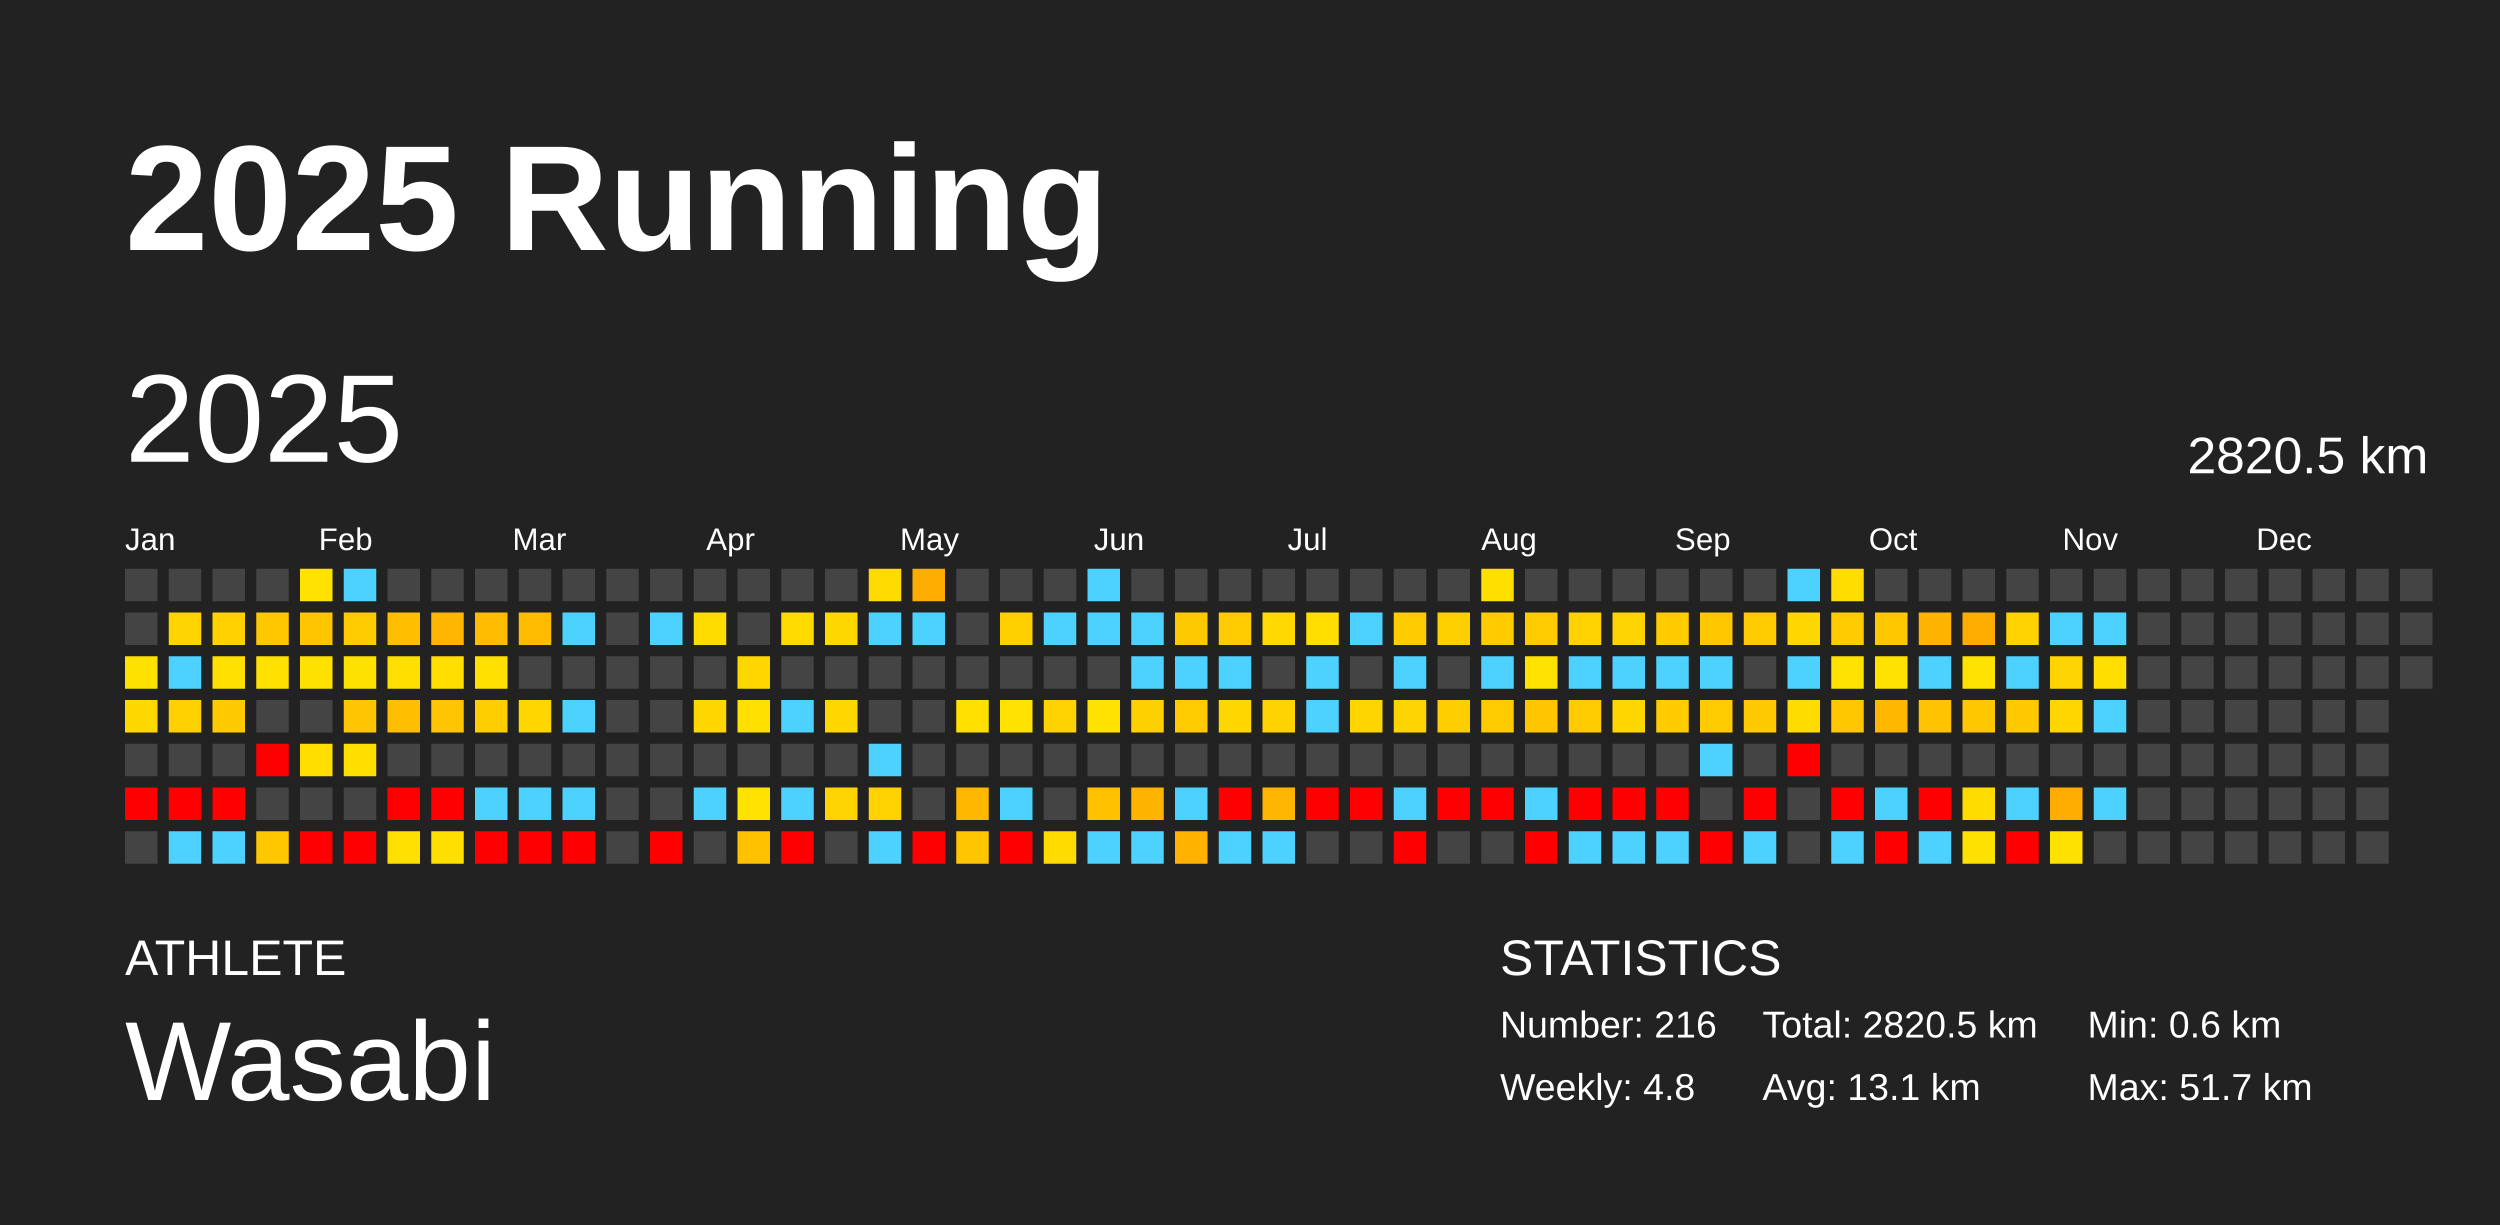
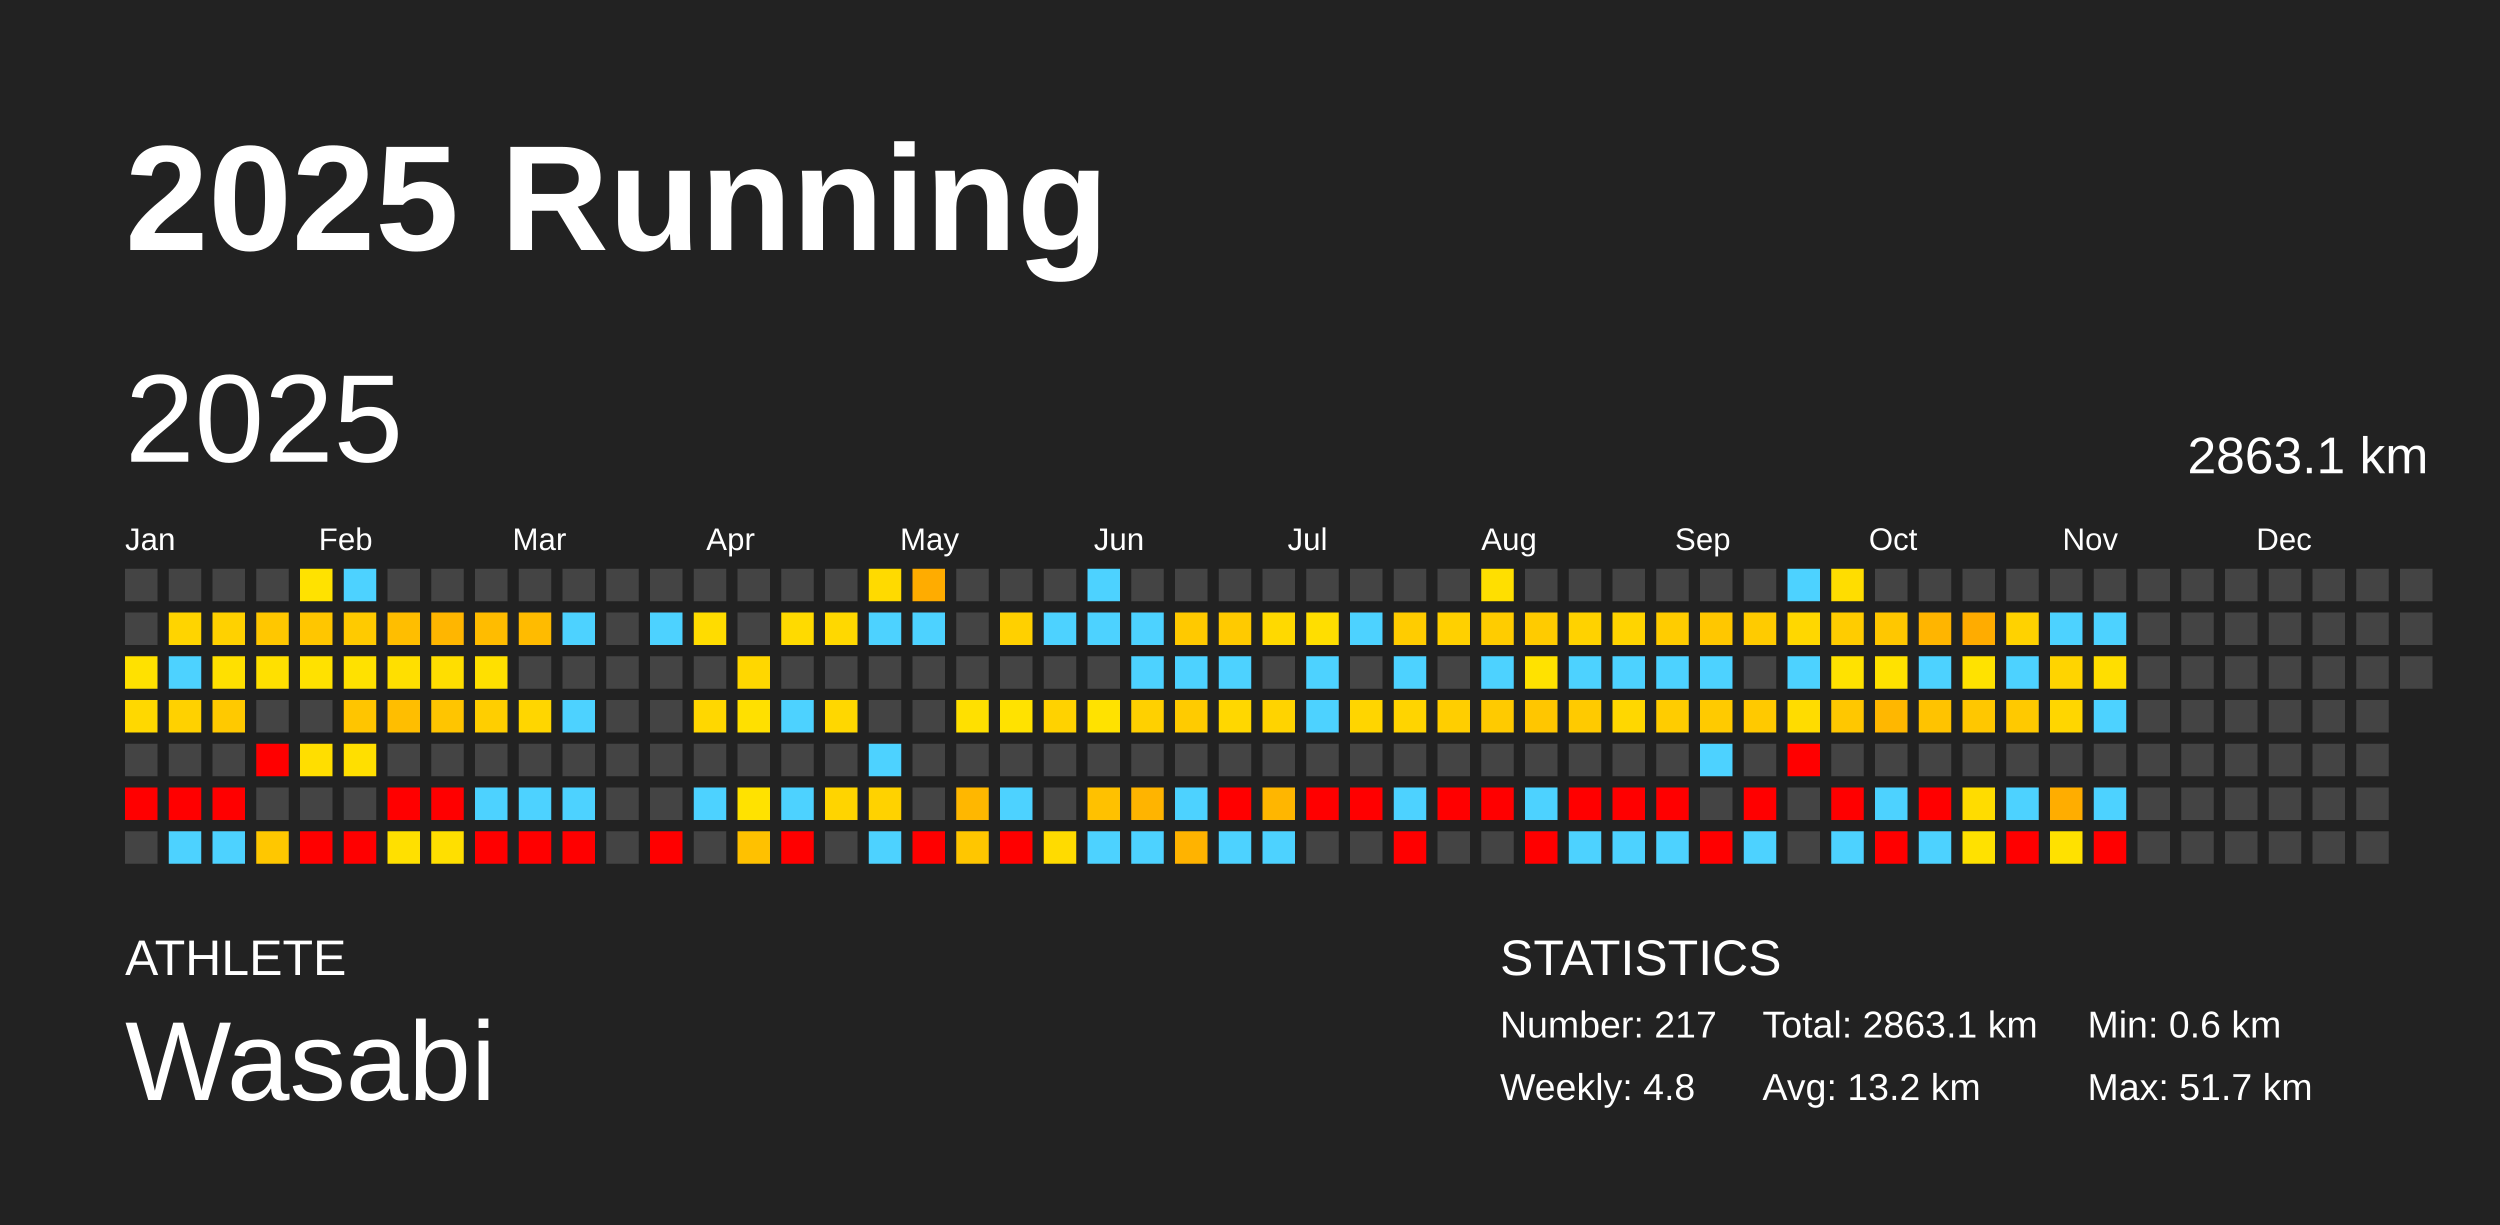
<svg xmlns="http://www.w3.org/2000/svg" baseProfile="full" height="98mm" version="1.1" viewBox="0,0,200,98" width="200mm">
  <defs />
  <rect fill="#222222" height="98" width="200" x="0" y="0" />
  <text fill="#FFFFFF" style="font-size:12px; font-family:Arial; font-weight:bold;" x="10" y="20">2025 Running</text>
  <text fill="#FFFFFF" style="font-size:4px; font-family:Arial" x="10" y="78">ATHLETE</text>
  <text fill="#FFFFFF" style="font-size:9px; font-family:Arial" x="10" y="88">Wasabi</text>
  <text fill="#FFFFFF" style="font-size:4px; font-family:Arial" x="120" y="78">STATISTICS</text>
-   <text fill="#FFFFFF" style="font-size:3px; font-family:Arial" x="120" y="83">Number: 216</text>
+   <text fill="#FFFFFF" style="font-size:3px; font-family:Arial" x="120" y="83">Number: 217</text>
  <text fill="#FFFFFF" style="font-size:3px; font-family:Arial" x="120" y="88">Weekly: 4.8</text>
-   <text fill="#FFFFFF" style="font-size:3px; font-family:Arial" x="141" y="83">Total: 2820.5 km</text>
-   <text fill="#FFFFFF" style="font-size:3px; font-family:Arial" x="141" y="88">Avg: 13.1 km</text>
+   <text fill="#FFFFFF" style="font-size:3px; font-family:Arial" x="141" y="83">Total: 2863.1 km</text>
+   <text fill="#FFFFFF" style="font-size:3px; font-family:Arial" x="141" y="88">Avg: 13.2 km</text>
  <text fill="#FFFFFF" style="font-size:3px; font-family:Arial" x="167" y="83">Min: 0.6 km</text>
  <text fill="#FFFFFF" style="font-size:3px; font-family:Arial" x="167" y="88">Max: 51.7 km</text>
  <text dominant-baseline="hanging" fill="#FFFFFF" style="font-size:10.0px; font-family:Arial;" x="10" y="30">2025</text>
-   <text dominant-baseline="hanging" fill="#FFFFFF" style="font-size:4.125px; font-family:Arial;" x="175" y="35">2820.5 km</text>
+   <text dominant-baseline="hanging" fill="#FFFFFF" style="font-size:4.125px; font-family:Arial;" x="175" y="35">2863.1 km</text>
  <text fill="#FFFFFF" style="font-size:2.5px; font-family:Arial" x="10.0" y="44">Jan</text>
  <text fill="#FFFFFF" style="font-size:2.5px; font-family:Arial" x="25.5" y="44">Feb</text>
  <text fill="#FFFFFF" style="font-size:2.5px; font-family:Arial" x="41.0" y="44">Mar</text>
  <text fill="#FFFFFF" style="font-size:2.5px; font-family:Arial" x="56.5" y="44">Apr</text>
  <text fill="#FFFFFF" style="font-size:2.5px; font-family:Arial" x="72.0" y="44">May</text>
  <text fill="#FFFFFF" style="font-size:2.5px; font-family:Arial" x="87.5" y="44">Jun</text>
  <text fill="#FFFFFF" style="font-size:2.5px; font-family:Arial" x="103.0" y="44">Jul</text>
  <text fill="#FFFFFF" style="font-size:2.5px; font-family:Arial" x="118.5" y="44">Aug</text>
  <text fill="#FFFFFF" style="font-size:2.5px; font-family:Arial" x="134.0" y="44">Sep</text>
  <text fill="#FFFFFF" style="font-size:2.5px; font-family:Arial" x="149.5" y="44">Oct</text>
  <text fill="#FFFFFF" style="font-size:2.5px; font-family:Arial" x="165.0" y="44">Nov</text>
  <text fill="#FFFFFF" style="font-size:2.5px; font-family:Arial" x="180.5" y="44">Dec</text>
  <rect fill="#444444" height="2.6" width="2.6" x="10.0" y="45.5" />
  <rect fill="#444444" height="2.6" width="2.6" x="10.0" y="49.0" />
  <rect fill="#ffe100" height="2.6" width="2.6" x="10.0" y="52.5" />
  <rect fill="#ffd800" height="2.6" width="2.6" x="10.0" y="56.0" />
  <rect fill="#444444" height="2.6" width="2.6" x="10.0" y="59.5" />
  <rect fill="red" height="2.6" width="2.6" x="10.0" y="63.0" />
  <rect fill="#444444" height="2.6" width="2.6" x="10.0" y="66.5" />
  <rect fill="#444444" height="2.6" width="2.6" x="13.5" y="45.5" />
  <rect fill="#ffd400" height="2.6" width="2.6" x="13.5" y="49.0" />
  <rect fill="#4dd2ff" height="2.6" width="2.6" x="13.5" y="52.5" />
  <rect fill="#ffd100" height="2.6" width="2.6" x="13.5" y="56.0" />
  <rect fill="#444444" height="2.6" width="2.6" x="13.5" y="59.5" />
  <rect fill="red" height="2.6" width="2.6" x="13.5" y="63.0" />
  <rect fill="#4dd2ff" height="2.6" width="2.6" x="13.5" y="66.5" />
  <rect fill="#444444" height="2.6" width="2.6" x="17.0" y="45.5" />
  <rect fill="#ffd100" height="2.6" width="2.6" x="17.0" y="49.0" />
  <rect fill="#ffe000" height="2.6" width="2.6" x="17.0" y="52.5" />
  <rect fill="#ffc900" height="2.6" width="2.6" x="17.0" y="56.0" />
  <rect fill="#444444" height="2.6" width="2.6" x="17.0" y="59.5" />
  <rect fill="red" height="2.6" width="2.6" x="17.0" y="63.0" />
  <rect fill="#4dd2ff" height="2.6" width="2.6" x="17.0" y="66.5" />
  <rect fill="#444444" height="2.6" width="2.6" x="20.5" y="45.5" />
  <rect fill="#ffc700" height="2.6" width="2.6" x="20.5" y="49.0" />
  <rect fill="#ffe000" height="2.6" width="2.6" x="20.5" y="52.5" />
  <rect fill="#444444" height="2.6" width="2.6" x="20.5" y="56.0" />
  <rect fill="red" height="2.6" width="2.6" x="20.5" y="59.5" />
  <rect fill="#444444" height="2.6" width="2.6" x="20.5" y="63.0" />
  <rect fill="#ffc700" height="2.6" width="2.6" x="20.5" y="66.5" />
  <rect fill="#ffe200" height="2.6" width="2.6" x="24.0" y="45.5" />
  <rect fill="#ffc600" height="2.6" width="2.6" x="24.0" y="49.0" />
  <rect fill="#ffe100" height="2.6" width="2.6" x="24.0" y="52.5" />
  <rect fill="#444444" height="2.6" width="2.6" x="24.0" y="56.0" />
  <rect fill="#ffde00" height="2.6" width="2.6" x="24.0" y="59.5" />
  <rect fill="#444444" height="2.6" width="2.6" x="24.0" y="63.0" />
  <rect fill="red" height="2.6" width="2.6" x="24.0" y="66.5" />
  <rect fill="#4dd2ff" height="2.6" width="2.6" x="27.5" y="45.5" />
  <rect fill="#ffca00" height="2.6" width="2.6" x="27.5" y="49.0" />
  <rect fill="#ffe100" height="2.6" width="2.6" x="27.5" y="52.5" />
  <rect fill="#ffc500" height="2.6" width="2.6" x="27.5" y="56.0" />
  <rect fill="#ffdf00" height="2.6" width="2.6" x="27.5" y="59.5" />
  <rect fill="#444444" height="2.6" width="2.6" x="27.5" y="63.0" />
  <rect fill="red" height="2.6" width="2.6" x="27.5" y="66.5" />
  <rect fill="#444444" height="2.6" width="2.6" x="31.0" y="45.5" />
  <rect fill="#ffbe00" height="2.6" width="2.6" x="31.0" y="49.0" />
  <rect fill="#ffdf00" height="2.6" width="2.6" x="31.0" y="52.5" />
  <rect fill="#ffbe00" height="2.6" width="2.6" x="31.0" y="56.0" />
  <rect fill="#444444" height="2.6" width="2.6" x="31.0" y="59.5" />
  <rect fill="red" height="2.6" width="2.6" x="31.0" y="63.0" />
  <rect fill="#ffe000" height="2.6" width="2.6" x="31.0" y="66.5" />
  <rect fill="#444444" height="2.6" width="2.6" x="34.5" y="45.5" />
  <rect fill="#ffb600" height="2.6" width="2.6" x="34.5" y="49.0" />
  <rect fill="#ffde00" height="2.6" width="2.6" x="34.5" y="52.5" />
  <rect fill="#ffc500" height="2.6" width="2.6" x="34.5" y="56.0" />
  <rect fill="#444444" height="2.6" width="2.6" x="34.5" y="59.5" />
  <rect fill="red" height="2.6" width="2.6" x="34.5" y="63.0" />
  <rect fill="#ffdf00" height="2.6" width="2.6" x="34.5" y="66.5" />
  <rect fill="#444444" height="2.6" width="2.6" x="38.0" y="45.5" />
  <rect fill="#ffbc00" height="2.6" width="2.6" x="38.0" y="49.0" />
  <rect fill="#ffe000" height="2.6" width="2.6" x="38.0" y="52.5" />
  <rect fill="#ffce00" height="2.6" width="2.6" x="38.0" y="56.0" />
  <rect fill="#444444" height="2.6" width="2.6" x="38.0" y="59.5" />
  <rect fill="#4dd2ff" height="2.6" width="2.6" x="38.0" y="63.0" />
  <rect fill="red" height="2.6" width="2.6" x="38.0" y="66.5" />
  <rect fill="#444444" height="2.6" width="2.6" x="41.5" y="45.5" />
  <rect fill="#ffbb00" height="2.6" width="2.6" x="41.5" y="49.0" />
  <rect fill="#444444" height="2.6" width="2.6" x="41.5" y="52.5" />
  <rect fill="#ffd600" height="2.6" width="2.6" x="41.5" y="56.0" />
  <rect fill="#444444" height="2.6" width="2.6" x="41.5" y="59.5" />
  <rect fill="#4dd2ff" height="2.6" width="2.6" x="41.5" y="63.0" />
  <rect fill="red" height="2.6" width="2.6" x="41.5" y="66.5" />
  <rect fill="#444444" height="2.6" width="2.6" x="45.0" y="45.5" />
  <rect fill="#4dd2ff" height="2.6" width="2.6" x="45.0" y="49.0" />
  <rect fill="#444444" height="2.6" width="2.6" x="45.0" y="52.5" />
  <rect fill="#4dd2ff" height="2.6" width="2.6" x="45.0" y="56.0" />
  <rect fill="#444444" height="2.6" width="2.6" x="45.0" y="59.5" />
  <rect fill="#4dd2ff" height="2.6" width="2.6" x="45.0" y="63.0" />
  <rect fill="red" height="2.6" width="2.6" x="45.0" y="66.5" />
  <rect fill="#444444" height="2.6" width="2.6" x="48.5" y="45.5" />
  <rect fill="#444444" height="2.6" width="2.6" x="48.5" y="49.0" />
  <rect fill="#444444" height="2.6" width="2.6" x="48.5" y="52.5" />
  <rect fill="#444444" height="2.6" width="2.6" x="48.5" y="56.0" />
  <rect fill="#444444" height="2.6" width="2.6" x="48.5" y="59.5" />
  <rect fill="#444444" height="2.6" width="2.6" x="48.5" y="63.0" />
  <rect fill="#444444" height="2.6" width="2.6" x="48.5" y="66.5" />
  <rect fill="#444444" height="2.6" width="2.6" x="52.0" y="45.5" />
  <rect fill="#4dd2ff" height="2.6" width="2.6" x="52.0" y="49.0" />
  <rect fill="#444444" height="2.6" width="2.6" x="52.0" y="52.5" />
  <rect fill="#444444" height="2.6" width="2.6" x="52.0" y="56.0" />
  <rect fill="#444444" height="2.6" width="2.6" x="52.0" y="59.5" />
  <rect fill="#444444" height="2.6" width="2.6" x="52.0" y="63.0" />
  <rect fill="red" height="2.6" width="2.6" x="52.0" y="66.5" />
  <rect fill="#444444" height="2.6" width="2.6" x="55.5" y="45.5" />
  <rect fill="#ffdc00" height="2.6" width="2.6" x="55.5" y="49.0" />
  <rect fill="#444444" height="2.6" width="2.6" x="55.5" y="52.5" />
  <rect fill="#ffd700" height="2.6" width="2.6" x="55.5" y="56.0" />
  <rect fill="#444444" height="2.6" width="2.6" x="55.5" y="59.5" />
  <rect fill="#4dd2ff" height="2.6" width="2.6" x="55.5" y="63.0" />
  <rect fill="#444444" height="2.6" width="2.6" x="55.5" y="66.5" />
  <rect fill="#444444" height="2.6" width="2.6" x="59.0" y="45.5" />
  <rect fill="#444444" height="2.6" width="2.6" x="59.0" y="49.0" />
  <rect fill="#ffd700" height="2.6" width="2.6" x="59.0" y="52.5" />
  <rect fill="#ffe000" height="2.6" width="2.6" x="59.0" y="56.0" />
  <rect fill="#444444" height="2.6" width="2.6" x="59.0" y="59.5" />
  <rect fill="#ffe200" height="2.6" width="2.6" x="59.0" y="63.0" />
  <rect fill="#ffc100" height="2.6" width="2.6" x="59.0" y="66.5" />
  <rect fill="#444444" height="2.6" width="2.6" x="62.5" y="45.5" />
  <rect fill="#ffda00" height="2.6" width="2.6" x="62.5" y="49.0" />
  <rect fill="#444444" height="2.6" width="2.6" x="62.5" y="52.5" />
  <rect fill="#4dd2ff" height="2.6" width="2.6" x="62.5" y="56.0" />
  <rect fill="#444444" height="2.6" width="2.6" x="62.5" y="59.5" />
  <rect fill="#4dd2ff" height="2.6" width="2.6" x="62.5" y="63.0" />
  <rect fill="red" height="2.6" width="2.6" x="62.5" y="66.5" />
  <rect fill="#444444" height="2.6" width="2.6" x="66.0" y="45.5" />
  <rect fill="#ffd800" height="2.6" width="2.6" x="66.0" y="49.0" />
  <rect fill="#444444" height="2.6" width="2.6" x="66.0" y="52.5" />
  <rect fill="#ffd700" height="2.6" width="2.6" x="66.0" y="56.0" />
  <rect fill="#444444" height="2.6" width="2.6" x="66.0" y="59.5" />
  <rect fill="#ffd400" height="2.6" width="2.6" x="66.0" y="63.0" />
  <rect fill="#444444" height="2.6" width="2.6" x="66.0" y="66.5" />
  <rect fill="#ffda00" height="2.6" width="2.6" x="69.5" y="45.5" />
  <rect fill="#4dd2ff" height="2.6" width="2.6" x="69.5" y="49.0" />
  <rect fill="#444444" height="2.6" width="2.6" x="69.5" y="52.5" />
  <rect fill="#444444" height="2.6" width="2.6" x="69.5" y="56.0" />
  <rect fill="#4dd2ff" height="2.6" width="2.6" x="69.5" y="59.5" />
  <rect fill="#ffd200" height="2.6" width="2.6" x="69.5" y="63.0" />
  <rect fill="#4dd2ff" height="2.6" width="2.6" x="69.5" y="66.5" />
  <rect fill="#ffac00" height="2.6" width="2.6" x="73.0" y="45.5" />
  <rect fill="#4dd2ff" height="2.6" width="2.6" x="73.0" y="49.0" />
  <rect fill="#444444" height="2.6" width="2.6" x="73.0" y="52.5" />
  <rect fill="#444444" height="2.6" width="2.6" x="73.0" y="56.0" />
  <rect fill="#444444" height="2.6" width="2.6" x="73.0" y="59.5" />
  <rect fill="#444444" height="2.6" width="2.6" x="73.0" y="63.0" />
  <rect fill="red" height="2.6" width="2.6" x="73.0" y="66.5" />
  <rect fill="#444444" height="2.6" width="2.6" x="76.5" y="45.5" />
  <rect fill="#444444" height="2.6" width="2.6" x="76.5" y="49.0" />
  <rect fill="#444444" height="2.6" width="2.6" x="76.5" y="52.5" />
  <rect fill="#ffe000" height="2.6" width="2.6" x="76.5" y="56.0" />
  <rect fill="#444444" height="2.6" width="2.6" x="76.5" y="59.5" />
  <rect fill="#ffb700" height="2.6" width="2.6" x="76.5" y="63.0" />
  <rect fill="#ffc600" height="2.6" width="2.6" x="76.5" y="66.5" />
  <rect fill="#444444" height="2.6" width="2.6" x="80.0" y="45.5" />
  <rect fill="#ffd000" height="2.6" width="2.6" x="80.0" y="49.0" />
  <rect fill="#444444" height="2.6" width="2.6" x="80.0" y="52.5" />
  <rect fill="#ffe200" height="2.6" width="2.6" x="80.0" y="56.0" />
  <rect fill="#444444" height="2.6" width="2.6" x="80.0" y="59.5" />
  <rect fill="#4dd2ff" height="2.6" width="2.6" x="80.0" y="63.0" />
  <rect fill="red" height="2.6" width="2.6" x="80.0" y="66.5" />
  <rect fill="#444444" height="2.6" width="2.6" x="83.5" y="45.5" />
  <rect fill="#4dd2ff" height="2.6" width="2.6" x="83.5" y="49.0" />
  <rect fill="#444444" height="2.6" width="2.6" x="83.5" y="52.5" />
  <rect fill="#ffd200" height="2.6" width="2.6" x="83.5" y="56.0" />
  <rect fill="#444444" height="2.6" width="2.6" x="83.5" y="59.5" />
  <rect fill="#444444" height="2.6" width="2.6" x="83.5" y="63.0" />
  <rect fill="#ffdb00" height="2.6" width="2.6" x="83.5" y="66.5" />
  <rect fill="#4dd2ff" height="2.6" width="2.6" x="87.0" y="45.5" />
  <rect fill="#4dd2ff" height="2.6" width="2.6" x="87.0" y="49.0" />
  <rect fill="#444444" height="2.6" width="2.6" x="87.0" y="52.5" />
  <rect fill="#ffe200" height="2.6" width="2.6" x="87.0" y="56.0" />
  <rect fill="#444444" height="2.6" width="2.6" x="87.0" y="59.5" />
  <rect fill="#ffc100" height="2.6" width="2.6" x="87.0" y="63.0" />
  <rect fill="#4dd2ff" height="2.6" width="2.6" x="87.0" y="66.5" />
  <rect fill="#444444" height="2.6" width="2.6" x="90.5" y="45.5" />
  <rect fill="#4dd2ff" height="2.6" width="2.6" x="90.5" y="49.0" />
  <rect fill="#4dd2ff" height="2.6" width="2.6" x="90.5" y="52.5" />
  <rect fill="#ffd000" height="2.6" width="2.6" x="90.5" y="56.0" />
  <rect fill="#444444" height="2.6" width="2.6" x="90.5" y="59.5" />
  <rect fill="#ffb400" height="2.6" width="2.6" x="90.5" y="63.0" />
  <rect fill="#4dd2ff" height="2.6" width="2.6" x="90.5" y="66.5" />
  <rect fill="#444444" height="2.6" width="2.6" x="94.0" y="45.5" />
  <rect fill="#ffc900" height="2.6" width="2.6" x="94.0" y="49.0" />
  <rect fill="#4dd2ff" height="2.6" width="2.6" x="94.0" y="52.5" />
  <rect fill="#ffcb00" height="2.6" width="2.6" x="94.0" y="56.0" />
  <rect fill="#444444" height="2.6" width="2.6" x="94.0" y="59.5" />
  <rect fill="#4dd2ff" height="2.6" width="2.6" x="94.0" y="63.0" />
  <rect fill="#ffb300" height="2.6" width="2.6" x="94.0" y="66.5" />
  <rect fill="#444444" height="2.6" width="2.6" x="97.5" y="45.5" />
  <rect fill="#ffca00" height="2.6" width="2.6" x="97.5" y="49.0" />
  <rect fill="#4dd2ff" height="2.6" width="2.6" x="97.5" y="52.5" />
  <rect fill="#ffd700" height="2.6" width="2.6" x="97.5" y="56.0" />
  <rect fill="#444444" height="2.6" width="2.6" x="97.5" y="59.5" />
  <rect fill="red" height="2.6" width="2.6" x="97.5" y="63.0" />
  <rect fill="#4dd2ff" height="2.6" width="2.6" x="97.5" y="66.5" />
  <rect fill="#444444" height="2.6" width="2.6" x="101.0" y="45.5" />
  <rect fill="#ffd900" height="2.6" width="2.6" x="101.0" y="49.0" />
  <rect fill="#444444" height="2.6" width="2.6" x="101.0" y="52.5" />
  <rect fill="#ffd300" height="2.6" width="2.6" x="101.0" y="56.0" />
  <rect fill="#444444" height="2.6" width="2.6" x="101.0" y="59.5" />
  <rect fill="#ffb600" height="2.6" width="2.6" x="101.0" y="63.0" />
  <rect fill="#4dd2ff" height="2.6" width="2.6" x="101.0" y="66.5" />
  <rect fill="#444444" height="2.6" width="2.6" x="104.5" y="45.5" />
  <rect fill="#ffde00" height="2.6" width="2.6" x="104.5" y="49.0" />
  <rect fill="#4dd2ff" height="2.6" width="2.6" x="104.5" y="52.5" />
  <rect fill="#4dd2ff" height="2.6" width="2.6" x="104.5" y="56.0" />
  <rect fill="#444444" height="2.6" width="2.6" x="104.5" y="59.5" />
  <rect fill="red" height="2.6" width="2.6" x="104.5" y="63.0" />
  <rect fill="#444444" height="2.6" width="2.6" x="104.5" y="66.5" />
  <rect fill="#444444" height="2.6" width="2.6" x="108.0" y="45.5" />
  <rect fill="#4dd2ff" height="2.6" width="2.6" x="108.0" y="49.0" />
  <rect fill="#444444" height="2.6" width="2.6" x="108.0" y="52.5" />
  <rect fill="#ffd500" height="2.6" width="2.6" x="108.0" y="56.0" />
  <rect fill="#444444" height="2.6" width="2.6" x="108.0" y="59.5" />
  <rect fill="red" height="2.6" width="2.6" x="108.0" y="63.0" />
  <rect fill="#444444" height="2.6" width="2.6" x="108.0" y="66.5" />
  <rect fill="#444444" height="2.6" width="2.6" x="111.5" y="45.5" />
  <rect fill="#ffcc00" height="2.6" width="2.6" x="111.5" y="49.0" />
  <rect fill="#4dd2ff" height="2.6" width="2.6" x="111.5" y="52.5" />
  <rect fill="#ffd400" height="2.6" width="2.6" x="111.5" y="56.0" />
  <rect fill="#444444" height="2.6" width="2.6" x="111.5" y="59.5" />
  <rect fill="#4dd2ff" height="2.6" width="2.6" x="111.5" y="63.0" />
  <rect fill="red" height="2.6" width="2.6" x="111.5" y="66.5" />
  <rect fill="#444444" height="2.6" width="2.6" x="115.0" y="45.5" />
  <rect fill="#ffd000" height="2.6" width="2.6" x="115.0" y="49.0" />
  <rect fill="#444444" height="2.6" width="2.6" x="115.0" y="52.5" />
  <rect fill="#ffce00" height="2.6" width="2.6" x="115.0" y="56.0" />
  <rect fill="#444444" height="2.6" width="2.6" x="115.0" y="59.5" />
  <rect fill="red" height="2.6" width="2.6" x="115.0" y="63.0" />
  <rect fill="#444444" height="2.6" width="2.6" x="115.0" y="66.5" />
  <rect fill="#ffdf00" height="2.6" width="2.6" x="118.5" y="45.5" />
  <rect fill="#ffcc00" height="2.6" width="2.6" x="118.5" y="49.0" />
  <rect fill="#4dd2ff" height="2.6" width="2.6" x="118.5" y="52.5" />
  <rect fill="#ffca00" height="2.6" width="2.6" x="118.5" y="56.0" />
  <rect fill="#444444" height="2.6" width="2.6" x="118.5" y="59.5" />
  <rect fill="red" height="2.6" width="2.6" x="118.5" y="63.0" />
  <rect fill="#444444" height="2.6" width="2.6" x="118.5" y="66.5" />
  <rect fill="#444444" height="2.6" width="2.6" x="122.0" y="45.5" />
  <rect fill="#ffcb00" height="2.6" width="2.6" x="122.0" y="49.0" />
  <rect fill="#ffe200" height="2.6" width="2.6" x="122.0" y="52.5" />
  <rect fill="#ffc600" height="2.6" width="2.6" x="122.0" y="56.0" />
  <rect fill="#444444" height="2.6" width="2.6" x="122.0" y="59.5" />
  <rect fill="#4dd2ff" height="2.6" width="2.6" x="122.0" y="63.0" />
  <rect fill="red" height="2.6" width="2.6" x="122.0" y="66.5" />
  <rect fill="#444444" height="2.6" width="2.6" x="125.5" y="45.5" />
  <rect fill="#ffd200" height="2.6" width="2.6" x="125.5" y="49.0" />
  <rect fill="#4dd2ff" height="2.6" width="2.6" x="125.5" y="52.5" />
  <rect fill="#ffca00" height="2.6" width="2.6" x="125.5" y="56.0" />
  <rect fill="#444444" height="2.6" width="2.6" x="125.5" y="59.5" />
  <rect fill="red" height="2.6" width="2.6" x="125.5" y="63.0" />
  <rect fill="#4dd2ff" height="2.6" width="2.6" x="125.5" y="66.5" />
  <rect fill="#444444" height="2.6" width="2.6" x="129.0" y="45.5" />
  <rect fill="#ffd400" height="2.6" width="2.6" x="129.0" y="49.0" />
  <rect fill="#4dd2ff" height="2.6" width="2.6" x="129.0" y="52.5" />
  <rect fill="#ffd700" height="2.6" width="2.6" x="129.0" y="56.0" />
  <rect fill="#444444" height="2.6" width="2.6" x="129.0" y="59.5" />
  <rect fill="red" height="2.6" width="2.6" x="129.0" y="63.0" />
  <rect fill="#4dd2ff" height="2.6" width="2.6" x="129.0" y="66.5" />
  <rect fill="#444444" height="2.6" width="2.6" x="132.5" y="45.5" />
  <rect fill="#ffcc00" height="2.6" width="2.6" x="132.5" y="49.0" />
  <rect fill="#4dd2ff" height="2.6" width="2.6" x="132.5" y="52.5" />
  <rect fill="#ffcc00" height="2.6" width="2.6" x="132.5" y="56.0" />
  <rect fill="#444444" height="2.6" width="2.6" x="132.5" y="59.5" />
  <rect fill="red" height="2.6" width="2.6" x="132.5" y="63.0" />
  <rect fill="#4dd2ff" height="2.6" width="2.6" x="132.5" y="66.5" />
  <rect fill="#444444" height="2.6" width="2.6" x="136.0" y="45.5" />
  <rect fill="#ffc700" height="2.6" width="2.6" x="136.0" y="49.0" />
  <rect fill="#4dd2ff" height="2.6" width="2.6" x="136.0" y="52.5" />
  <rect fill="#ffca00" height="2.6" width="2.6" x="136.0" y="56.0" />
  <rect fill="#4dd2ff" height="2.6" width="2.6" x="136.0" y="59.5" />
  <rect fill="#444444" height="2.6" width="2.6" x="136.0" y="63.0" />
  <rect fill="red" height="2.6" width="2.6" x="136.0" y="66.5" />
  <rect fill="#444444" height="2.6" width="2.6" x="139.5" y="45.5" />
  <rect fill="#ffcb00" height="2.6" width="2.6" x="139.5" y="49.0" />
  <rect fill="#444444" height="2.6" width="2.6" x="139.5" y="52.5" />
  <rect fill="#ffc900" height="2.6" width="2.6" x="139.5" y="56.0" />
  <rect fill="#444444" height="2.6" width="2.6" x="139.5" y="59.5" />
  <rect fill="red" height="2.6" width="2.6" x="139.5" y="63.0" />
  <rect fill="#4dd2ff" height="2.6" width="2.6" x="139.5" y="66.5" />
  <rect fill="#4dd2ff" height="2.6" width="2.6" x="143.0" y="45.5" />
  <rect fill="#ffd700" height="2.6" width="2.6" x="143.0" y="49.0" />
  <rect fill="#4dd2ff" height="2.6" width="2.6" x="143.0" y="52.5" />
  <rect fill="#ffdc00" height="2.6" width="2.6" x="143.0" y="56.0" />
  <rect fill="red" height="2.6" width="2.6" x="143.0" y="59.5" />
  <rect fill="#444444" height="2.6" width="2.6" x="143.0" y="63.0" />
  <rect fill="#444444" height="2.6" width="2.6" x="143.0" y="66.5" />
  <rect fill="#ffdd00" height="2.6" width="2.6" x="146.5" y="45.5" />
  <rect fill="#ffcc00" height="2.6" width="2.6" x="146.5" y="49.0" />
  <rect fill="#ffe200" height="2.6" width="2.6" x="146.5" y="52.5" />
  <rect fill="#ffc700" height="2.6" width="2.6" x="146.5" y="56.0" />
  <rect fill="#444444" height="2.6" width="2.6" x="146.5" y="59.5" />
  <rect fill="red" height="2.6" width="2.6" x="146.5" y="63.0" />
  <rect fill="#4dd2ff" height="2.6" width="2.6" x="146.5" y="66.5" />
  <rect fill="#444444" height="2.6" width="2.6" x="150.0" y="45.5" />
  <rect fill="#ffc700" height="2.6" width="2.6" x="150.0" y="49.0" />
  <rect fill="#ffe200" height="2.6" width="2.6" x="150.0" y="52.5" />
  <rect fill="#ffb700" height="2.6" width="2.6" x="150.0" y="56.0" />
  <rect fill="#444444" height="2.6" width="2.6" x="150.0" y="59.5" />
  <rect fill="#4dd2ff" height="2.6" width="2.6" x="150.0" y="63.0" />
  <rect fill="red" height="2.6" width="2.6" x="150.0" y="66.5" />
  <rect fill="#444444" height="2.6" width="2.6" x="153.5" y="45.5" />
  <rect fill="#ffb500" height="2.6" width="2.6" x="153.5" y="49.0" />
  <rect fill="#4dd2ff" height="2.6" width="2.6" x="153.5" y="52.5" />
  <rect fill="#ffc300" height="2.6" width="2.6" x="153.5" y="56.0" />
  <rect fill="#444444" height="2.6" width="2.6" x="153.5" y="59.5" />
  <rect fill="red" height="2.6" width="2.6" x="153.5" y="63.0" />
  <rect fill="#4dd2ff" height="2.6" width="2.6" x="153.5" y="66.5" />
  <rect fill="#444444" height="2.6" width="2.6" x="157.0" y="45.5" />
  <rect fill="#ffac00" height="2.6" width="2.6" x="157.0" y="49.0" />
  <rect fill="#ffe200" height="2.6" width="2.6" x="157.0" y="52.5" />
  <rect fill="#ffc700" height="2.6" width="2.6" x="157.0" y="56.0" />
  <rect fill="#444444" height="2.6" width="2.6" x="157.0" y="59.5" />
  <rect fill="#ffdc00" height="2.6" width="2.6" x="157.0" y="63.0" />
  <rect fill="#ffe100" height="2.6" width="2.6" x="157.0" y="66.5" />
  <rect fill="#444444" height="2.6" width="2.6" x="160.5" y="45.5" />
  <rect fill="#ffd200" height="2.6" width="2.6" x="160.5" y="49.0" />
  <rect fill="#4dd2ff" height="2.6" width="2.6" x="160.5" y="52.5" />
  <rect fill="#ffc900" height="2.6" width="2.6" x="160.5" y="56.0" />
  <rect fill="#444444" height="2.6" width="2.6" x="160.5" y="59.5" />
  <rect fill="#4dd2ff" height="2.6" width="2.6" x="160.5" y="63.0" />
  <rect fill="red" height="2.6" width="2.6" x="160.5" y="66.5" />
  <rect fill="#444444" height="2.6" width="2.6" x="164.0" y="45.5" />
  <rect fill="#4dd2ff" height="2.6" width="2.6" x="164.0" y="49.0" />
  <rect fill="#ffd400" height="2.6" width="2.6" x="164.0" y="52.5" />
  <rect fill="#ffd600" height="2.6" width="2.6" x="164.0" y="56.0" />
  <rect fill="#444444" height="2.6" width="2.6" x="164.0" y="59.5" />
  <rect fill="#ffad00" height="2.6" width="2.6" x="164.0" y="63.0" />
  <rect fill="#ffe100" height="2.6" width="2.6" x="164.0" y="66.5" />
  <rect fill="#444444" height="2.6" width="2.6" x="167.5" y="45.5" />
  <rect fill="#4dd2ff" height="2.6" width="2.6" x="167.5" y="49.0" />
  <rect fill="#ffde00" height="2.6" width="2.6" x="167.5" y="52.5" />
  <rect fill="#4dd2ff" height="2.6" width="2.6" x="167.5" y="56.0" />
  <rect fill="#444444" height="2.6" width="2.6" x="167.5" y="59.5" />
  <rect fill="#4dd2ff" height="2.6" width="2.6" x="167.5" y="63.0" />
-   <rect fill="#444444" height="2.6" width="2.6" x="167.5" y="66.5" />
+   <rect fill="red" height="2.6" width="2.6" x="167.5" y="66.5" />
  <rect fill="#444444" height="2.6" width="2.6" x="171.0" y="45.5" />
  <rect fill="#444444" height="2.6" width="2.6" x="171.0" y="49.0" />
  <rect fill="#444444" height="2.6" width="2.6" x="171.0" y="52.5" />
  <rect fill="#444444" height="2.6" width="2.6" x="171.0" y="56.0" />
  <rect fill="#444444" height="2.6" width="2.6" x="171.0" y="59.5" />
  <rect fill="#444444" height="2.6" width="2.6" x="171.0" y="63.0" />
  <rect fill="#444444" height="2.6" width="2.6" x="171.0" y="66.5" />
  <rect fill="#444444" height="2.6" width="2.6" x="174.5" y="45.5" />
  <rect fill="#444444" height="2.6" width="2.6" x="174.5" y="49.0" />
  <rect fill="#444444" height="2.6" width="2.6" x="174.5" y="52.5" />
  <rect fill="#444444" height="2.6" width="2.6" x="174.5" y="56.0" />
  <rect fill="#444444" height="2.6" width="2.6" x="174.5" y="59.5" />
  <rect fill="#444444" height="2.6" width="2.6" x="174.5" y="63.0" />
  <rect fill="#444444" height="2.6" width="2.6" x="174.5" y="66.5" />
  <rect fill="#444444" height="2.6" width="2.6" x="178.0" y="45.5" />
  <rect fill="#444444" height="2.6" width="2.6" x="178.0" y="49.0" />
  <rect fill="#444444" height="2.6" width="2.6" x="178.0" y="52.5" />
  <rect fill="#444444" height="2.6" width="2.6" x="178.0" y="56.0" />
  <rect fill="#444444" height="2.6" width="2.6" x="178.0" y="59.5" />
  <rect fill="#444444" height="2.6" width="2.6" x="178.0" y="63.0" />
  <rect fill="#444444" height="2.6" width="2.6" x="178.0" y="66.5" />
  <rect fill="#444444" height="2.6" width="2.6" x="181.5" y="45.5" />
  <rect fill="#444444" height="2.6" width="2.6" x="181.5" y="49.0" />
  <rect fill="#444444" height="2.6" width="2.6" x="181.5" y="52.5" />
  <rect fill="#444444" height="2.6" width="2.6" x="181.5" y="56.0" />
  <rect fill="#444444" height="2.6" width="2.6" x="181.5" y="59.5" />
  <rect fill="#444444" height="2.6" width="2.6" x="181.5" y="63.0" />
  <rect fill="#444444" height="2.6" width="2.6" x="181.5" y="66.5" />
  <rect fill="#444444" height="2.6" width="2.6" x="185.0" y="45.5" />
  <rect fill="#444444" height="2.6" width="2.6" x="185.0" y="49.0" />
  <rect fill="#444444" height="2.6" width="2.6" x="185.0" y="52.5" />
  <rect fill="#444444" height="2.6" width="2.6" x="185.0" y="56.0" />
  <rect fill="#444444" height="2.6" width="2.6" x="185.0" y="59.5" />
  <rect fill="#444444" height="2.6" width="2.6" x="185.0" y="63.0" />
  <rect fill="#444444" height="2.6" width="2.6" x="185.0" y="66.5" />
  <rect fill="#444444" height="2.6" width="2.6" x="188.5" y="45.5" />
  <rect fill="#444444" height="2.6" width="2.6" x="188.5" y="49.0" />
  <rect fill="#444444" height="2.6" width="2.6" x="188.5" y="52.5" />
  <rect fill="#444444" height="2.6" width="2.6" x="188.5" y="56.0" />
  <rect fill="#444444" height="2.6" width="2.6" x="188.5" y="59.5" />
  <rect fill="#444444" height="2.6" width="2.6" x="188.5" y="63.0" />
  <rect fill="#444444" height="2.6" width="2.6" x="188.5" y="66.5" />
  <rect fill="#444444" height="2.6" width="2.6" x="192.0" y="45.5" />
  <rect fill="#444444" height="2.6" width="2.6" x="192.0" y="49.0" />
  <rect fill="#444444" height="2.6" width="2.6" x="192.0" y="52.5" />
</svg>
